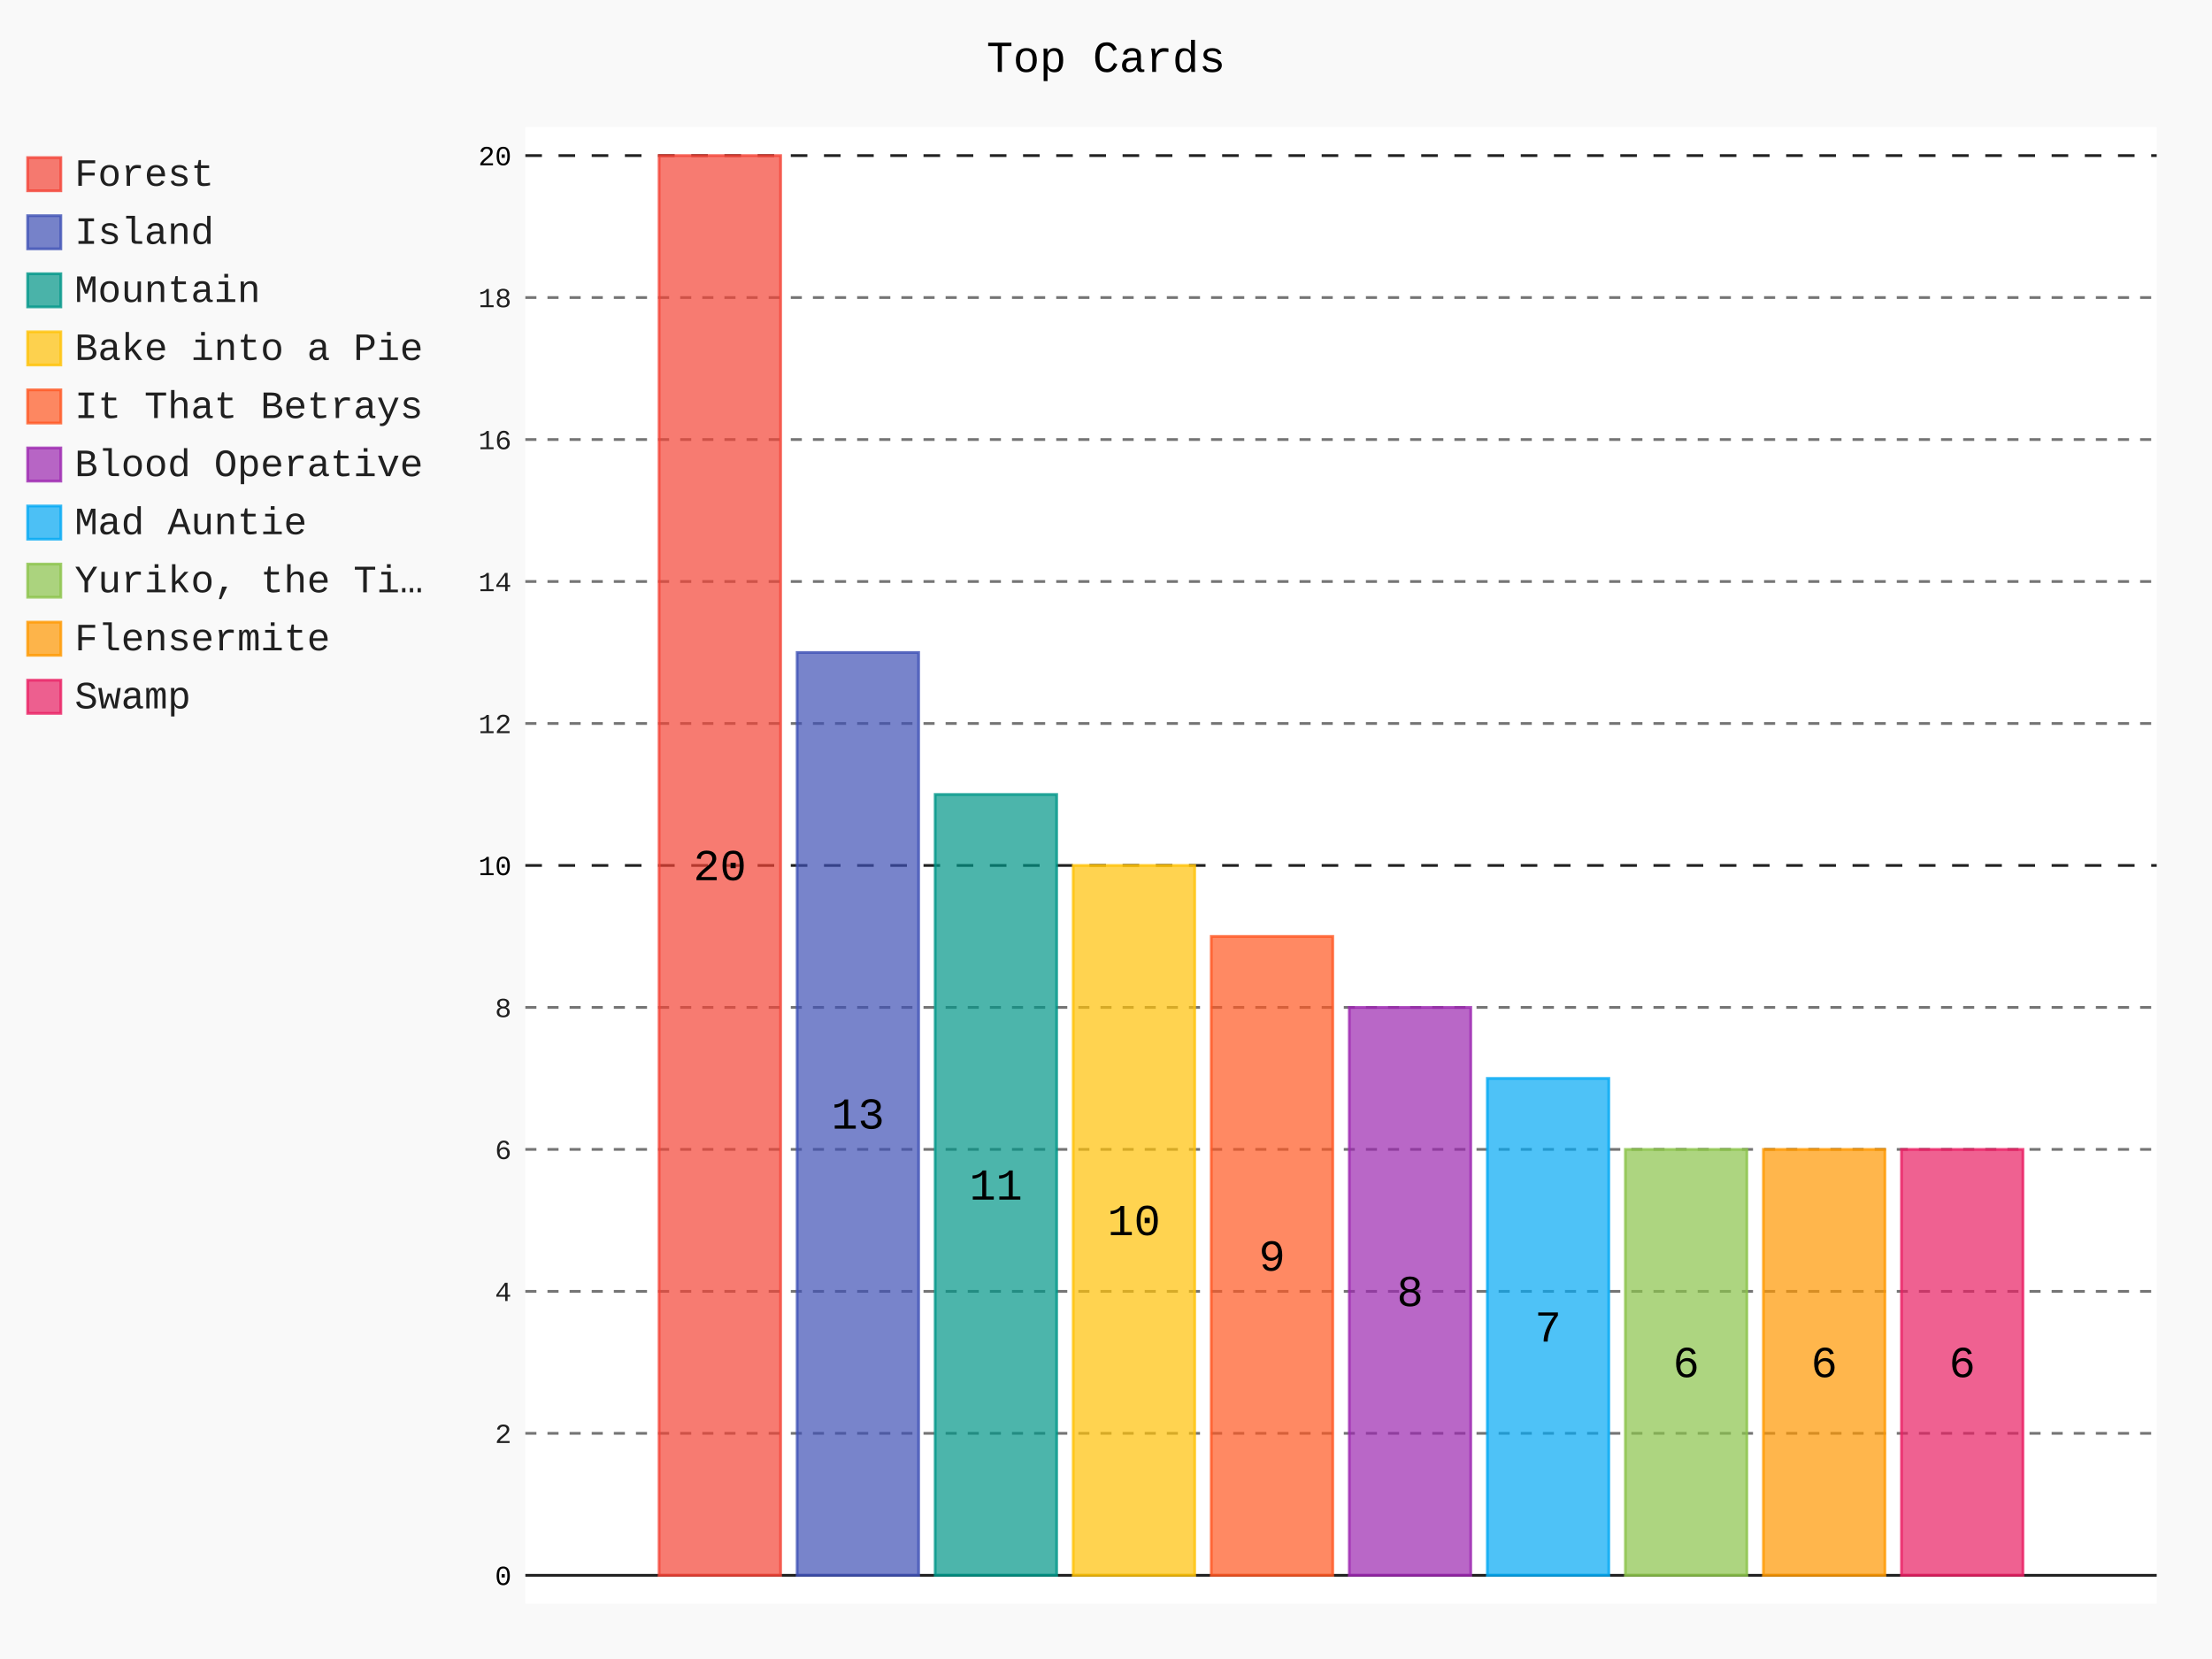
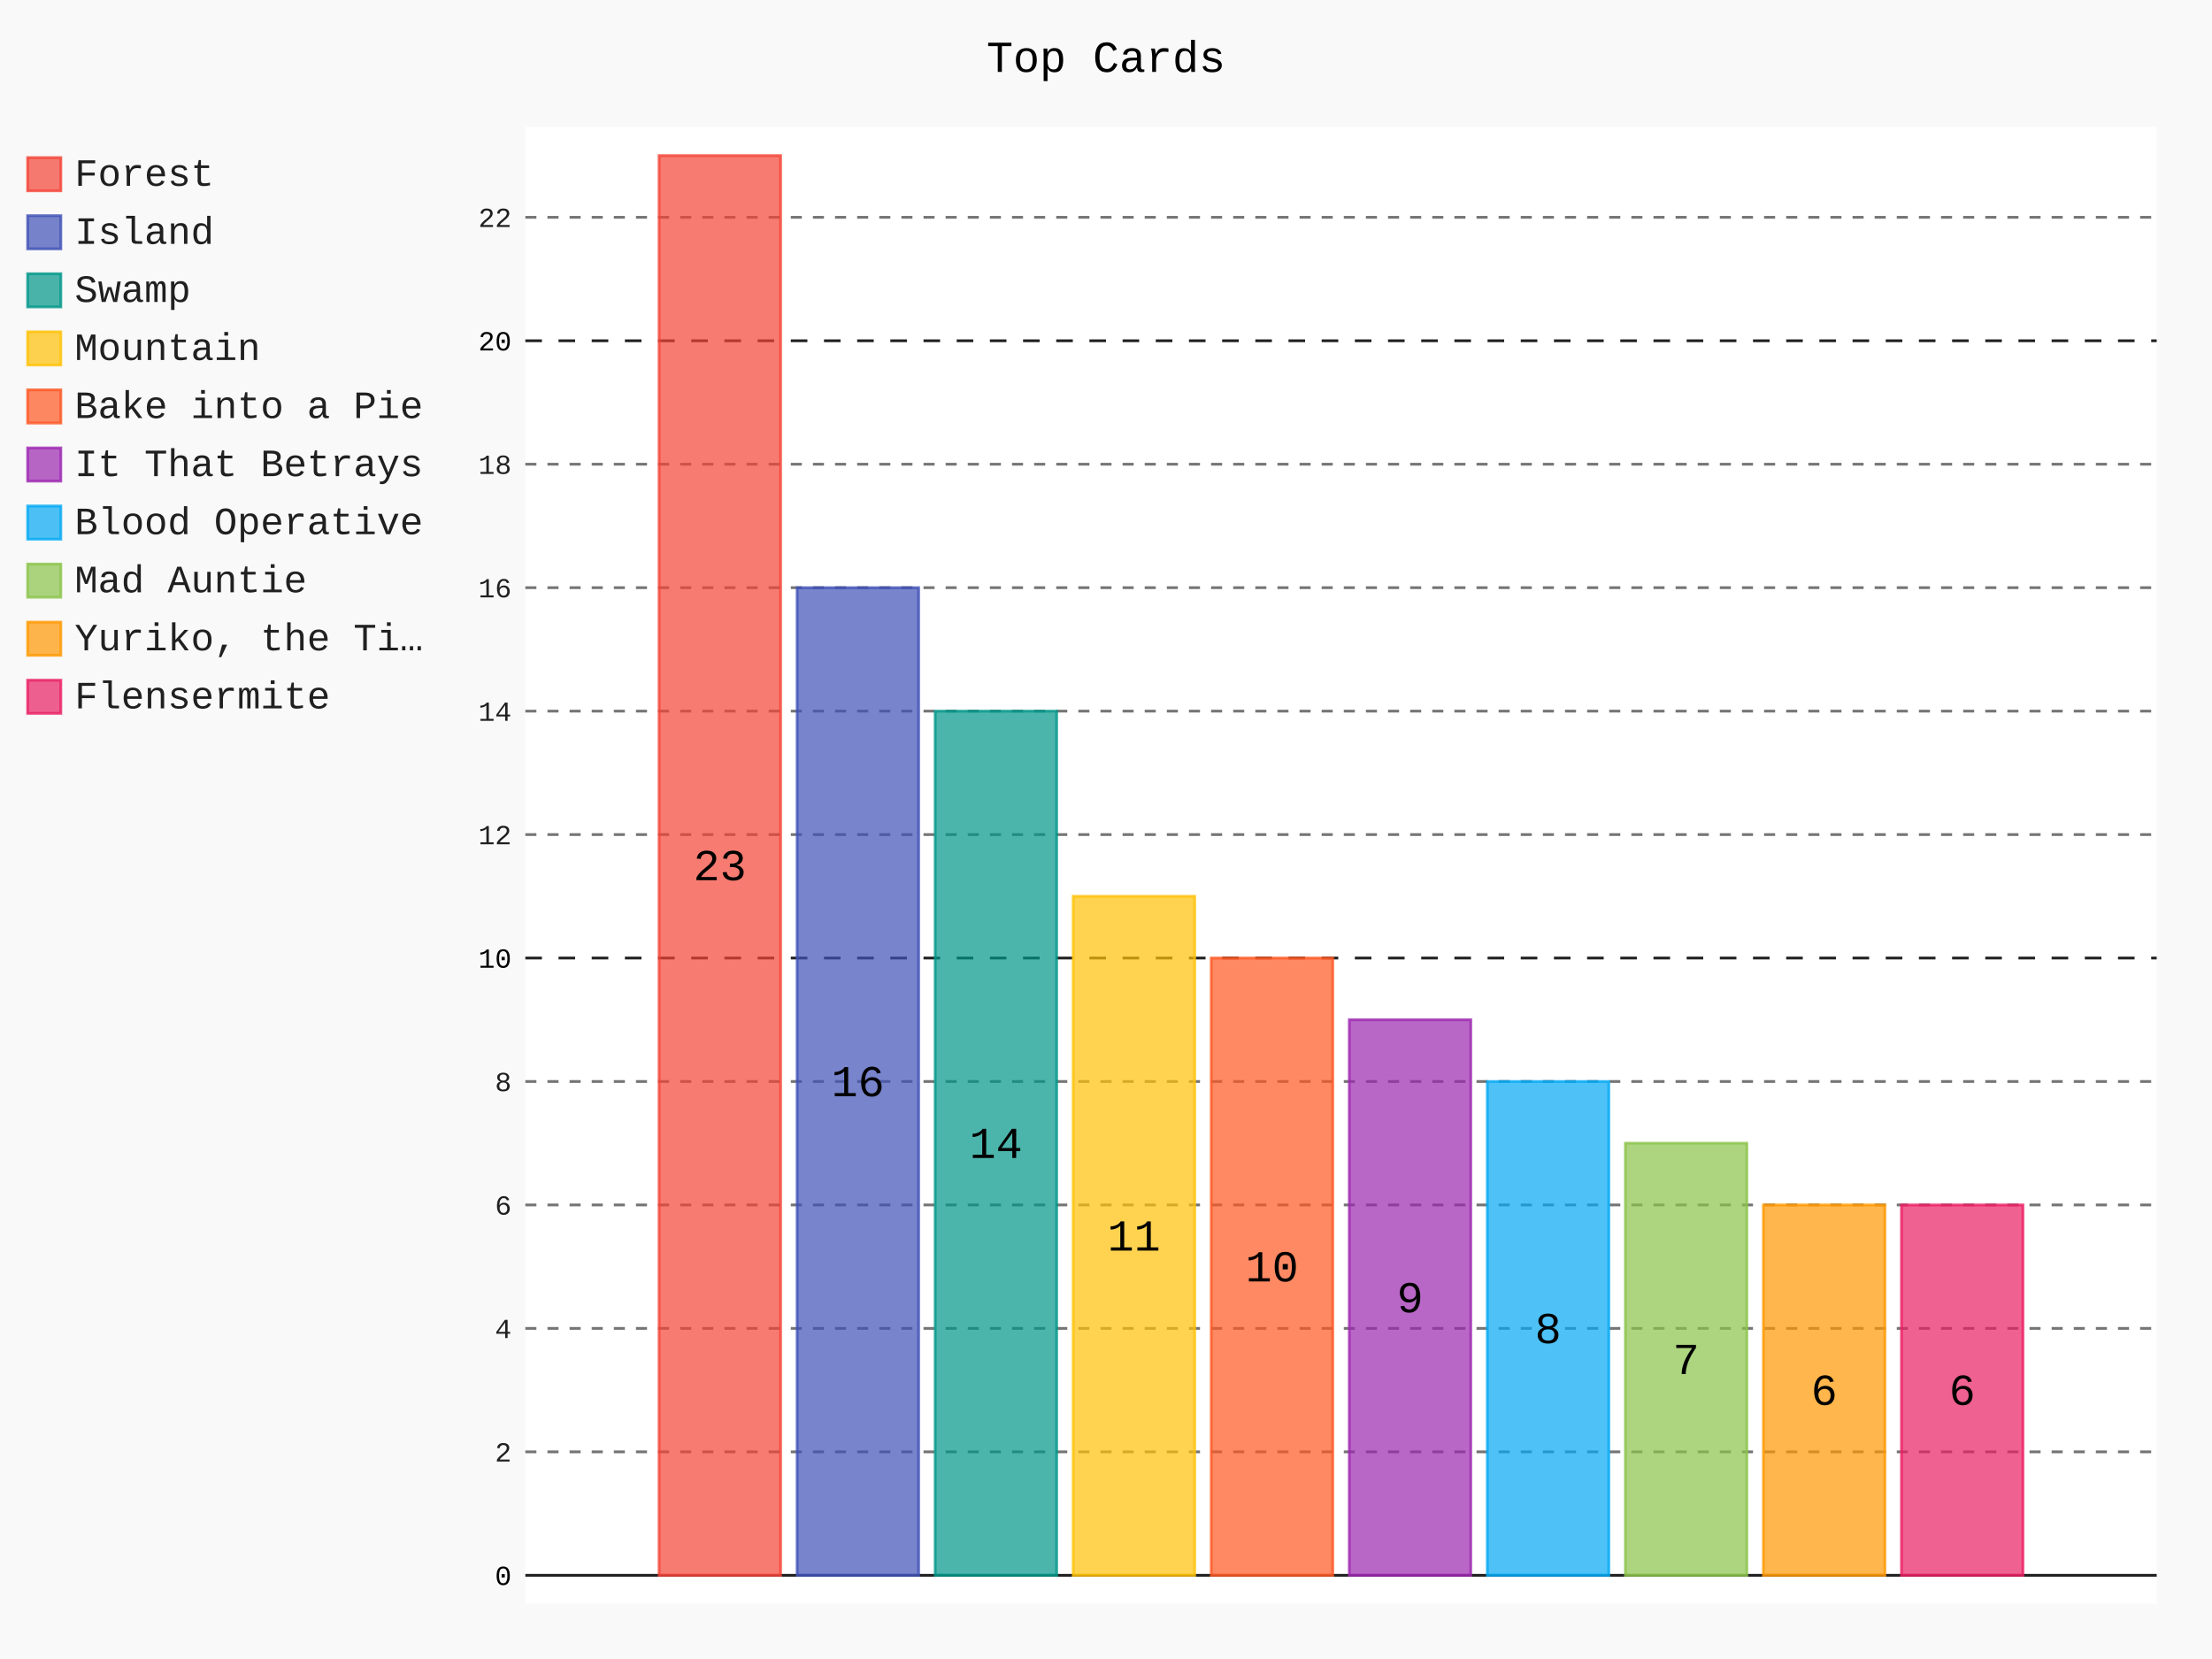
- <svg xmlns="http://www.w3.org/2000/svg" id="chart-091b94f4-361e-459c-a28b-296207fe2a9c" class="pygal-chart" viewBox="0 0 800 600">
+ <svg xmlns="http://www.w3.org/2000/svg" id="chart-b83cd828-1ab5-4c3f-935b-0e7c6c436bc8" class="pygal-chart" viewBox="0 0 800 600">
  <defs>
-     <style type="text/css">#chart-091b94f4-361e-459c-a28b-296207fe2a9c{-webkit-user-select:none;-webkit-font-smoothing:antialiased;font-family:Consolas,"Liberation Mono",Menlo,Courier,monospace}#chart-091b94f4-361e-459c-a28b-296207fe2a9c .title{font-family:Consolas,"Liberation Mono",Menlo,Courier,monospace;font-size:16px}#chart-091b94f4-361e-459c-a28b-296207fe2a9c .legends .legend text{font-family:Consolas,"Liberation Mono",Menlo,Courier,monospace;font-size:14px}#chart-091b94f4-361e-459c-a28b-296207fe2a9c .axis text{font-family:Consolas,"Liberation Mono",Menlo,Courier,monospace;font-size:10px}#chart-091b94f4-361e-459c-a28b-296207fe2a9c .axis text.major{font-family:Consolas,"Liberation Mono",Menlo,Courier,monospace;font-size:10px}#chart-091b94f4-361e-459c-a28b-296207fe2a9c .text-overlay text.value{font-family:Consolas,"Liberation Mono",Menlo,Courier,monospace;font-size:16px}#chart-091b94f4-361e-459c-a28b-296207fe2a9c .text-overlay text.label{font-family:Consolas,"Liberation Mono",Menlo,Courier,monospace;font-size:10px}#chart-091b94f4-361e-459c-a28b-296207fe2a9c .tooltip{font-family:Consolas,"Liberation Mono",Menlo,Courier,monospace;font-size:14px}#chart-091b94f4-361e-459c-a28b-296207fe2a9c text.no_data{font-family:Consolas,"Liberation Mono",Menlo,Courier,monospace;font-size:64px}
- #chart-091b94f4-361e-459c-a28b-296207fe2a9c{background-color:rgba(249,249,249,1)}#chart-091b94f4-361e-459c-a28b-296207fe2a9c path,#chart-091b94f4-361e-459c-a28b-296207fe2a9c line,#chart-091b94f4-361e-459c-a28b-296207fe2a9c rect,#chart-091b94f4-361e-459c-a28b-296207fe2a9c circle{-webkit-transition:150ms;-moz-transition:150ms;transition:150ms}#chart-091b94f4-361e-459c-a28b-296207fe2a9c .graph &gt; .background{fill:rgba(249,249,249,1)}#chart-091b94f4-361e-459c-a28b-296207fe2a9c .plot &gt; .background{fill:rgba(255,255,255,1)}#chart-091b94f4-361e-459c-a28b-296207fe2a9c .graph{fill:rgba(0,0,0,.87)}#chart-091b94f4-361e-459c-a28b-296207fe2a9c text.no_data{fill:rgba(0,0,0,1)}#chart-091b94f4-361e-459c-a28b-296207fe2a9c .title{fill:rgba(0,0,0,1)}#chart-091b94f4-361e-459c-a28b-296207fe2a9c .legends .legend text{fill:rgba(0,0,0,.87)}#chart-091b94f4-361e-459c-a28b-296207fe2a9c .legends .legend:hover text{fill:rgba(0,0,0,1)}#chart-091b94f4-361e-459c-a28b-296207fe2a9c .axis .line{stroke:rgba(0,0,0,1)}#chart-091b94f4-361e-459c-a28b-296207fe2a9c .axis .guide.line{stroke:rgba(0,0,0,.54)}#chart-091b94f4-361e-459c-a28b-296207fe2a9c .axis .major.line{stroke:rgba(0,0,0,.87)}#chart-091b94f4-361e-459c-a28b-296207fe2a9c .axis text.major{fill:rgba(0,0,0,1)}#chart-091b94f4-361e-459c-a28b-296207fe2a9c .axis.y .guides:hover .guide.line,#chart-091b94f4-361e-459c-a28b-296207fe2a9c .line-graph .axis.x .guides:hover .guide.line,#chart-091b94f4-361e-459c-a28b-296207fe2a9c .stackedline-graph .axis.x .guides:hover .guide.line,#chart-091b94f4-361e-459c-a28b-296207fe2a9c .xy-graph .axis.x .guides:hover .guide.line{stroke:rgba(0,0,0,1)}#chart-091b94f4-361e-459c-a28b-296207fe2a9c .axis .guides:hover text{fill:rgba(0,0,0,1)}#chart-091b94f4-361e-459c-a28b-296207fe2a9c .reactive{fill-opacity:.7;stroke-opacity:.8}#chart-091b94f4-361e-459c-a28b-296207fe2a9c .ci{stroke:rgba(0,0,0,.87)}#chart-091b94f4-361e-459c-a28b-296207fe2a9c .reactive.active,#chart-091b94f4-361e-459c-a28b-296207fe2a9c .active .reactive{fill-opacity:.8;stroke-opacity:.9;stroke-width:4}#chart-091b94f4-361e-459c-a28b-296207fe2a9c .ci .reactive.active{stroke-width:1.5}#chart-091b94f4-361e-459c-a28b-296207fe2a9c .series text{fill:rgba(0,0,0,1)}#chart-091b94f4-361e-459c-a28b-296207fe2a9c .tooltip rect{fill:rgba(255,255,255,1);stroke:rgba(0,0,0,1);-webkit-transition:opacity 150ms;-moz-transition:opacity 150ms;transition:opacity 150ms}#chart-091b94f4-361e-459c-a28b-296207fe2a9c .tooltip .label{fill:rgba(0,0,0,.87)}#chart-091b94f4-361e-459c-a28b-296207fe2a9c .tooltip .label{fill:rgba(0,0,0,.87)}#chart-091b94f4-361e-459c-a28b-296207fe2a9c .tooltip .legend{font-size:.8em;fill:rgba(0,0,0,.54)}#chart-091b94f4-361e-459c-a28b-296207fe2a9c .tooltip .x_label{font-size:.6em;fill:rgba(0,0,0,1)}#chart-091b94f4-361e-459c-a28b-296207fe2a9c .tooltip .xlink{font-size:.5em;text-decoration:underline}#chart-091b94f4-361e-459c-a28b-296207fe2a9c .tooltip .value{font-size:1.5em}#chart-091b94f4-361e-459c-a28b-296207fe2a9c .bound{font-size:.5em}#chart-091b94f4-361e-459c-a28b-296207fe2a9c .max-value{font-size:.75em;fill:rgba(0,0,0,.54)}#chart-091b94f4-361e-459c-a28b-296207fe2a9c .map-element{fill:rgba(255,255,255,1);stroke:rgba(0,0,0,.54) !important}#chart-091b94f4-361e-459c-a28b-296207fe2a9c .map-element .reactive{fill-opacity:inherit;stroke-opacity:inherit}#chart-091b94f4-361e-459c-a28b-296207fe2a9c .color-0,#chart-091b94f4-361e-459c-a28b-296207fe2a9c .color-0 a:visited{stroke:#F44336;fill:#F44336}#chart-091b94f4-361e-459c-a28b-296207fe2a9c .color-1,#chart-091b94f4-361e-459c-a28b-296207fe2a9c .color-1 a:visited{stroke:#3F51B5;fill:#3F51B5}#chart-091b94f4-361e-459c-a28b-296207fe2a9c .color-2,#chart-091b94f4-361e-459c-a28b-296207fe2a9c .color-2 a:visited{stroke:#009688;fill:#009688}#chart-091b94f4-361e-459c-a28b-296207fe2a9c .color-3,#chart-091b94f4-361e-459c-a28b-296207fe2a9c .color-3 a:visited{stroke:#FFC107;fill:#FFC107}#chart-091b94f4-361e-459c-a28b-296207fe2a9c .color-4,#chart-091b94f4-361e-459c-a28b-296207fe2a9c .color-4 a:visited{stroke:#FF5722;fill:#FF5722}#chart-091b94f4-361e-459c-a28b-296207fe2a9c .color-5,#chart-091b94f4-361e-459c-a28b-296207fe2a9c .color-5 a:visited{stroke:#9C27B0;fill:#9C27B0}#chart-091b94f4-361e-459c-a28b-296207fe2a9c .color-6,#chart-091b94f4-361e-459c-a28b-296207fe2a9c .color-6 a:visited{stroke:#03A9F4;fill:#03A9F4}#chart-091b94f4-361e-459c-a28b-296207fe2a9c .color-7,#chart-091b94f4-361e-459c-a28b-296207fe2a9c .color-7 a:visited{stroke:#8BC34A;fill:#8BC34A}#chart-091b94f4-361e-459c-a28b-296207fe2a9c .color-8,#chart-091b94f4-361e-459c-a28b-296207fe2a9c .color-8 a:visited{stroke:#FF9800;fill:#FF9800}#chart-091b94f4-361e-459c-a28b-296207fe2a9c .color-9,#chart-091b94f4-361e-459c-a28b-296207fe2a9c .color-9 a:visited{stroke:#E91E63;fill:#E91E63}#chart-091b94f4-361e-459c-a28b-296207fe2a9c .text-overlay .color-0 text{fill:black}#chart-091b94f4-361e-459c-a28b-296207fe2a9c .text-overlay .color-1 text{fill:black}#chart-091b94f4-361e-459c-a28b-296207fe2a9c .text-overlay .color-2 text{fill:black}#chart-091b94f4-361e-459c-a28b-296207fe2a9c .text-overlay .color-3 text{fill:black}#chart-091b94f4-361e-459c-a28b-296207fe2a9c .text-overlay .color-4 text{fill:black}#chart-091b94f4-361e-459c-a28b-296207fe2a9c .text-overlay .color-5 text{fill:black}#chart-091b94f4-361e-459c-a28b-296207fe2a9c .text-overlay .color-6 text{fill:black}#chart-091b94f4-361e-459c-a28b-296207fe2a9c .text-overlay .color-7 text{fill:black}#chart-091b94f4-361e-459c-a28b-296207fe2a9c .text-overlay .color-8 text{fill:black}#chart-091b94f4-361e-459c-a28b-296207fe2a9c .text-overlay .color-9 text{fill:black}
- #chart-091b94f4-361e-459c-a28b-296207fe2a9c text.no_data{text-anchor:middle}#chart-091b94f4-361e-459c-a28b-296207fe2a9c .guide.line{fill:none}#chart-091b94f4-361e-459c-a28b-296207fe2a9c .centered{text-anchor:middle}#chart-091b94f4-361e-459c-a28b-296207fe2a9c .title{text-anchor:middle}#chart-091b94f4-361e-459c-a28b-296207fe2a9c .legends .legend text{fill-opacity:1}#chart-091b94f4-361e-459c-a28b-296207fe2a9c .axis.x text{text-anchor:middle}#chart-091b94f4-361e-459c-a28b-296207fe2a9c .axis.x:not(.web) text[transform]{text-anchor:start}#chart-091b94f4-361e-459c-a28b-296207fe2a9c .axis.x:not(.web) text[transform].backwards{text-anchor:end}#chart-091b94f4-361e-459c-a28b-296207fe2a9c .axis.y text{text-anchor:end}#chart-091b94f4-361e-459c-a28b-296207fe2a9c .axis.y text[transform].backwards{text-anchor:start}#chart-091b94f4-361e-459c-a28b-296207fe2a9c .axis.y2 text{text-anchor:start}#chart-091b94f4-361e-459c-a28b-296207fe2a9c .axis.y2 text[transform].backwards{text-anchor:end}#chart-091b94f4-361e-459c-a28b-296207fe2a9c .axis .guide.line{stroke-dasharray:4,4}#chart-091b94f4-361e-459c-a28b-296207fe2a9c .axis .major.guide.line{stroke-dasharray:6,6}#chart-091b94f4-361e-459c-a28b-296207fe2a9c .horizontal .axis.y .guide.line,#chart-091b94f4-361e-459c-a28b-296207fe2a9c .horizontal .axis.y2 .guide.line,#chart-091b94f4-361e-459c-a28b-296207fe2a9c .vertical .axis.x .guide.line{opacity:0}#chart-091b94f4-361e-459c-a28b-296207fe2a9c .horizontal .axis.always_show .guide.line,#chart-091b94f4-361e-459c-a28b-296207fe2a9c .vertical .axis.always_show .guide.line{opacity:1 !important}#chart-091b94f4-361e-459c-a28b-296207fe2a9c .axis.y .guides:hover .guide.line,#chart-091b94f4-361e-459c-a28b-296207fe2a9c .axis.y2 .guides:hover .guide.line,#chart-091b94f4-361e-459c-a28b-296207fe2a9c .axis.x .guides:hover .guide.line{opacity:1}#chart-091b94f4-361e-459c-a28b-296207fe2a9c .axis .guides:hover text{opacity:1}#chart-091b94f4-361e-459c-a28b-296207fe2a9c .nofill{fill:none}#chart-091b94f4-361e-459c-a28b-296207fe2a9c .subtle-fill{fill-opacity:.2}#chart-091b94f4-361e-459c-a28b-296207fe2a9c .dot{stroke-width:1px;fill-opacity:1}#chart-091b94f4-361e-459c-a28b-296207fe2a9c .dot.active{stroke-width:5px}#chart-091b94f4-361e-459c-a28b-296207fe2a9c .dot.negative{fill:transparent}#chart-091b94f4-361e-459c-a28b-296207fe2a9c text,#chart-091b94f4-361e-459c-a28b-296207fe2a9c tspan{stroke:none !important}#chart-091b94f4-361e-459c-a28b-296207fe2a9c .series text.active{opacity:1}#chart-091b94f4-361e-459c-a28b-296207fe2a9c .tooltip rect{fill-opacity:.95;stroke-width:.5}#chart-091b94f4-361e-459c-a28b-296207fe2a9c .tooltip text{fill-opacity:1}#chart-091b94f4-361e-459c-a28b-296207fe2a9c .showable{visibility:hidden}#chart-091b94f4-361e-459c-a28b-296207fe2a9c .showable.shown{visibility:visible}#chart-091b94f4-361e-459c-a28b-296207fe2a9c .gauge-background{fill:rgba(229,229,229,1);stroke:none}#chart-091b94f4-361e-459c-a28b-296207fe2a9c .bg-lines{stroke:rgba(249,249,249,1);stroke-width:2px}</style>
+     <style type="text/css">#chart-b83cd828-1ab5-4c3f-935b-0e7c6c436bc8{-webkit-user-select:none;-webkit-font-smoothing:antialiased;font-family:Consolas,"Liberation Mono",Menlo,Courier,monospace}#chart-b83cd828-1ab5-4c3f-935b-0e7c6c436bc8 .title{font-family:Consolas,"Liberation Mono",Menlo,Courier,monospace;font-size:16px}#chart-b83cd828-1ab5-4c3f-935b-0e7c6c436bc8 .legends .legend text{font-family:Consolas,"Liberation Mono",Menlo,Courier,monospace;font-size:14px}#chart-b83cd828-1ab5-4c3f-935b-0e7c6c436bc8 .axis text{font-family:Consolas,"Liberation Mono",Menlo,Courier,monospace;font-size:10px}#chart-b83cd828-1ab5-4c3f-935b-0e7c6c436bc8 .axis text.major{font-family:Consolas,"Liberation Mono",Menlo,Courier,monospace;font-size:10px}#chart-b83cd828-1ab5-4c3f-935b-0e7c6c436bc8 .text-overlay text.value{font-family:Consolas,"Liberation Mono",Menlo,Courier,monospace;font-size:16px}#chart-b83cd828-1ab5-4c3f-935b-0e7c6c436bc8 .text-overlay text.label{font-family:Consolas,"Liberation Mono",Menlo,Courier,monospace;font-size:10px}#chart-b83cd828-1ab5-4c3f-935b-0e7c6c436bc8 .tooltip{font-family:Consolas,"Liberation Mono",Menlo,Courier,monospace;font-size:14px}#chart-b83cd828-1ab5-4c3f-935b-0e7c6c436bc8 text.no_data{font-family:Consolas,"Liberation Mono",Menlo,Courier,monospace;font-size:64px}
+ #chart-b83cd828-1ab5-4c3f-935b-0e7c6c436bc8{background-color:rgba(249,249,249,1)}#chart-b83cd828-1ab5-4c3f-935b-0e7c6c436bc8 path,#chart-b83cd828-1ab5-4c3f-935b-0e7c6c436bc8 line,#chart-b83cd828-1ab5-4c3f-935b-0e7c6c436bc8 rect,#chart-b83cd828-1ab5-4c3f-935b-0e7c6c436bc8 circle{-webkit-transition:150ms;-moz-transition:150ms;transition:150ms}#chart-b83cd828-1ab5-4c3f-935b-0e7c6c436bc8 .graph &gt; .background{fill:rgba(249,249,249,1)}#chart-b83cd828-1ab5-4c3f-935b-0e7c6c436bc8 .plot &gt; .background{fill:rgba(255,255,255,1)}#chart-b83cd828-1ab5-4c3f-935b-0e7c6c436bc8 .graph{fill:rgba(0,0,0,.87)}#chart-b83cd828-1ab5-4c3f-935b-0e7c6c436bc8 text.no_data{fill:rgba(0,0,0,1)}#chart-b83cd828-1ab5-4c3f-935b-0e7c6c436bc8 .title{fill:rgba(0,0,0,1)}#chart-b83cd828-1ab5-4c3f-935b-0e7c6c436bc8 .legends .legend text{fill:rgba(0,0,0,.87)}#chart-b83cd828-1ab5-4c3f-935b-0e7c6c436bc8 .legends .legend:hover text{fill:rgba(0,0,0,1)}#chart-b83cd828-1ab5-4c3f-935b-0e7c6c436bc8 .axis .line{stroke:rgba(0,0,0,1)}#chart-b83cd828-1ab5-4c3f-935b-0e7c6c436bc8 .axis .guide.line{stroke:rgba(0,0,0,.54)}#chart-b83cd828-1ab5-4c3f-935b-0e7c6c436bc8 .axis .major.line{stroke:rgba(0,0,0,.87)}#chart-b83cd828-1ab5-4c3f-935b-0e7c6c436bc8 .axis text.major{fill:rgba(0,0,0,1)}#chart-b83cd828-1ab5-4c3f-935b-0e7c6c436bc8 .axis.y .guides:hover .guide.line,#chart-b83cd828-1ab5-4c3f-935b-0e7c6c436bc8 .line-graph .axis.x .guides:hover .guide.line,#chart-b83cd828-1ab5-4c3f-935b-0e7c6c436bc8 .stackedline-graph .axis.x .guides:hover .guide.line,#chart-b83cd828-1ab5-4c3f-935b-0e7c6c436bc8 .xy-graph .axis.x .guides:hover .guide.line{stroke:rgba(0,0,0,1)}#chart-b83cd828-1ab5-4c3f-935b-0e7c6c436bc8 .axis .guides:hover text{fill:rgba(0,0,0,1)}#chart-b83cd828-1ab5-4c3f-935b-0e7c6c436bc8 .reactive{fill-opacity:.7;stroke-opacity:.8}#chart-b83cd828-1ab5-4c3f-935b-0e7c6c436bc8 .ci{stroke:rgba(0,0,0,.87)}#chart-b83cd828-1ab5-4c3f-935b-0e7c6c436bc8 .reactive.active,#chart-b83cd828-1ab5-4c3f-935b-0e7c6c436bc8 .active .reactive{fill-opacity:.8;stroke-opacity:.9;stroke-width:4}#chart-b83cd828-1ab5-4c3f-935b-0e7c6c436bc8 .ci .reactive.active{stroke-width:1.5}#chart-b83cd828-1ab5-4c3f-935b-0e7c6c436bc8 .series text{fill:rgba(0,0,0,1)}#chart-b83cd828-1ab5-4c3f-935b-0e7c6c436bc8 .tooltip rect{fill:rgba(255,255,255,1);stroke:rgba(0,0,0,1);-webkit-transition:opacity 150ms;-moz-transition:opacity 150ms;transition:opacity 150ms}#chart-b83cd828-1ab5-4c3f-935b-0e7c6c436bc8 .tooltip .label{fill:rgba(0,0,0,.87)}#chart-b83cd828-1ab5-4c3f-935b-0e7c6c436bc8 .tooltip .label{fill:rgba(0,0,0,.87)}#chart-b83cd828-1ab5-4c3f-935b-0e7c6c436bc8 .tooltip .legend{font-size:.8em;fill:rgba(0,0,0,.54)}#chart-b83cd828-1ab5-4c3f-935b-0e7c6c436bc8 .tooltip .x_label{font-size:.6em;fill:rgba(0,0,0,1)}#chart-b83cd828-1ab5-4c3f-935b-0e7c6c436bc8 .tooltip .xlink{font-size:.5em;text-decoration:underline}#chart-b83cd828-1ab5-4c3f-935b-0e7c6c436bc8 .tooltip .value{font-size:1.5em}#chart-b83cd828-1ab5-4c3f-935b-0e7c6c436bc8 .bound{font-size:.5em}#chart-b83cd828-1ab5-4c3f-935b-0e7c6c436bc8 .max-value{font-size:.75em;fill:rgba(0,0,0,.54)}#chart-b83cd828-1ab5-4c3f-935b-0e7c6c436bc8 .map-element{fill:rgba(255,255,255,1);stroke:rgba(0,0,0,.54) !important}#chart-b83cd828-1ab5-4c3f-935b-0e7c6c436bc8 .map-element .reactive{fill-opacity:inherit;stroke-opacity:inherit}#chart-b83cd828-1ab5-4c3f-935b-0e7c6c436bc8 .color-0,#chart-b83cd828-1ab5-4c3f-935b-0e7c6c436bc8 .color-0 a:visited{stroke:#F44336;fill:#F44336}#chart-b83cd828-1ab5-4c3f-935b-0e7c6c436bc8 .color-1,#chart-b83cd828-1ab5-4c3f-935b-0e7c6c436bc8 .color-1 a:visited{stroke:#3F51B5;fill:#3F51B5}#chart-b83cd828-1ab5-4c3f-935b-0e7c6c436bc8 .color-2,#chart-b83cd828-1ab5-4c3f-935b-0e7c6c436bc8 .color-2 a:visited{stroke:#009688;fill:#009688}#chart-b83cd828-1ab5-4c3f-935b-0e7c6c436bc8 .color-3,#chart-b83cd828-1ab5-4c3f-935b-0e7c6c436bc8 .color-3 a:visited{stroke:#FFC107;fill:#FFC107}#chart-b83cd828-1ab5-4c3f-935b-0e7c6c436bc8 .color-4,#chart-b83cd828-1ab5-4c3f-935b-0e7c6c436bc8 .color-4 a:visited{stroke:#FF5722;fill:#FF5722}#chart-b83cd828-1ab5-4c3f-935b-0e7c6c436bc8 .color-5,#chart-b83cd828-1ab5-4c3f-935b-0e7c6c436bc8 .color-5 a:visited{stroke:#9C27B0;fill:#9C27B0}#chart-b83cd828-1ab5-4c3f-935b-0e7c6c436bc8 .color-6,#chart-b83cd828-1ab5-4c3f-935b-0e7c6c436bc8 .color-6 a:visited{stroke:#03A9F4;fill:#03A9F4}#chart-b83cd828-1ab5-4c3f-935b-0e7c6c436bc8 .color-7,#chart-b83cd828-1ab5-4c3f-935b-0e7c6c436bc8 .color-7 a:visited{stroke:#8BC34A;fill:#8BC34A}#chart-b83cd828-1ab5-4c3f-935b-0e7c6c436bc8 .color-8,#chart-b83cd828-1ab5-4c3f-935b-0e7c6c436bc8 .color-8 a:visited{stroke:#FF9800;fill:#FF9800}#chart-b83cd828-1ab5-4c3f-935b-0e7c6c436bc8 .color-9,#chart-b83cd828-1ab5-4c3f-935b-0e7c6c436bc8 .color-9 a:visited{stroke:#E91E63;fill:#E91E63}#chart-b83cd828-1ab5-4c3f-935b-0e7c6c436bc8 .text-overlay .color-0 text{fill:black}#chart-b83cd828-1ab5-4c3f-935b-0e7c6c436bc8 .text-overlay .color-1 text{fill:black}#chart-b83cd828-1ab5-4c3f-935b-0e7c6c436bc8 .text-overlay .color-2 text{fill:black}#chart-b83cd828-1ab5-4c3f-935b-0e7c6c436bc8 .text-overlay .color-3 text{fill:black}#chart-b83cd828-1ab5-4c3f-935b-0e7c6c436bc8 .text-overlay .color-4 text{fill:black}#chart-b83cd828-1ab5-4c3f-935b-0e7c6c436bc8 .text-overlay .color-5 text{fill:black}#chart-b83cd828-1ab5-4c3f-935b-0e7c6c436bc8 .text-overlay .color-6 text{fill:black}#chart-b83cd828-1ab5-4c3f-935b-0e7c6c436bc8 .text-overlay .color-7 text{fill:black}#chart-b83cd828-1ab5-4c3f-935b-0e7c6c436bc8 .text-overlay .color-8 text{fill:black}#chart-b83cd828-1ab5-4c3f-935b-0e7c6c436bc8 .text-overlay .color-9 text{fill:black}
+ #chart-b83cd828-1ab5-4c3f-935b-0e7c6c436bc8 text.no_data{text-anchor:middle}#chart-b83cd828-1ab5-4c3f-935b-0e7c6c436bc8 .guide.line{fill:none}#chart-b83cd828-1ab5-4c3f-935b-0e7c6c436bc8 .centered{text-anchor:middle}#chart-b83cd828-1ab5-4c3f-935b-0e7c6c436bc8 .title{text-anchor:middle}#chart-b83cd828-1ab5-4c3f-935b-0e7c6c436bc8 .legends .legend text{fill-opacity:1}#chart-b83cd828-1ab5-4c3f-935b-0e7c6c436bc8 .axis.x text{text-anchor:middle}#chart-b83cd828-1ab5-4c3f-935b-0e7c6c436bc8 .axis.x:not(.web) text[transform]{text-anchor:start}#chart-b83cd828-1ab5-4c3f-935b-0e7c6c436bc8 .axis.x:not(.web) text[transform].backwards{text-anchor:end}#chart-b83cd828-1ab5-4c3f-935b-0e7c6c436bc8 .axis.y text{text-anchor:end}#chart-b83cd828-1ab5-4c3f-935b-0e7c6c436bc8 .axis.y text[transform].backwards{text-anchor:start}#chart-b83cd828-1ab5-4c3f-935b-0e7c6c436bc8 .axis.y2 text{text-anchor:start}#chart-b83cd828-1ab5-4c3f-935b-0e7c6c436bc8 .axis.y2 text[transform].backwards{text-anchor:end}#chart-b83cd828-1ab5-4c3f-935b-0e7c6c436bc8 .axis .guide.line{stroke-dasharray:4,4}#chart-b83cd828-1ab5-4c3f-935b-0e7c6c436bc8 .axis .major.guide.line{stroke-dasharray:6,6}#chart-b83cd828-1ab5-4c3f-935b-0e7c6c436bc8 .horizontal .axis.y .guide.line,#chart-b83cd828-1ab5-4c3f-935b-0e7c6c436bc8 .horizontal .axis.y2 .guide.line,#chart-b83cd828-1ab5-4c3f-935b-0e7c6c436bc8 .vertical .axis.x .guide.line{opacity:0}#chart-b83cd828-1ab5-4c3f-935b-0e7c6c436bc8 .horizontal .axis.always_show .guide.line,#chart-b83cd828-1ab5-4c3f-935b-0e7c6c436bc8 .vertical .axis.always_show .guide.line{opacity:1 !important}#chart-b83cd828-1ab5-4c3f-935b-0e7c6c436bc8 .axis.y .guides:hover .guide.line,#chart-b83cd828-1ab5-4c3f-935b-0e7c6c436bc8 .axis.y2 .guides:hover .guide.line,#chart-b83cd828-1ab5-4c3f-935b-0e7c6c436bc8 .axis.x .guides:hover .guide.line{opacity:1}#chart-b83cd828-1ab5-4c3f-935b-0e7c6c436bc8 .axis .guides:hover text{opacity:1}#chart-b83cd828-1ab5-4c3f-935b-0e7c6c436bc8 .nofill{fill:none}#chart-b83cd828-1ab5-4c3f-935b-0e7c6c436bc8 .subtle-fill{fill-opacity:.2}#chart-b83cd828-1ab5-4c3f-935b-0e7c6c436bc8 .dot{stroke-width:1px;fill-opacity:1}#chart-b83cd828-1ab5-4c3f-935b-0e7c6c436bc8 .dot.active{stroke-width:5px}#chart-b83cd828-1ab5-4c3f-935b-0e7c6c436bc8 .dot.negative{fill:transparent}#chart-b83cd828-1ab5-4c3f-935b-0e7c6c436bc8 text,#chart-b83cd828-1ab5-4c3f-935b-0e7c6c436bc8 tspan{stroke:none !important}#chart-b83cd828-1ab5-4c3f-935b-0e7c6c436bc8 .series text.active{opacity:1}#chart-b83cd828-1ab5-4c3f-935b-0e7c6c436bc8 .tooltip rect{fill-opacity:.95;stroke-width:.5}#chart-b83cd828-1ab5-4c3f-935b-0e7c6c436bc8 .tooltip text{fill-opacity:1}#chart-b83cd828-1ab5-4c3f-935b-0e7c6c436bc8 .showable{visibility:hidden}#chart-b83cd828-1ab5-4c3f-935b-0e7c6c436bc8 .showable.shown{visibility:visible}#chart-b83cd828-1ab5-4c3f-935b-0e7c6c436bc8 .gauge-background{fill:rgba(229,229,229,1);stroke:none}#chart-b83cd828-1ab5-4c3f-935b-0e7c6c436bc8 .bg-lines{stroke:rgba(249,249,249,1);stroke-width:2px}</style>
  </defs>
  <g class="graph bar-graph vertical">
    <rect class="background" height="600" width="800" x="0" y="0" />
    <g class="plot" transform="translate(190, 46)">
      <rect class="background" height="534" width="590.0" x="0" y="0" />
      <g class="axis y always_show">
        <g class="guides">
          <path class="axis major line" d="M0 523.731 h590" />
          <text class="major" x="-5" y="527.231">0</text>
        </g>
        <g class="guides">
-           <path class="guide line" d="M0 472.385 h590" />
-           <text class="" x="-5" y="475.885">2</text>
-         </g>
-         <g class="guides">
-           <path class="guide line" d="M0 421.038 h590" />
-           <text class="" x="-5" y="424.538">4</text>
-         </g>
-         <g class="guides">
-           <path class="guide line" d="M0 369.692 h590" />
-           <text class="" x="-5" y="373.192">6</text>
-         </g>
-         <g class="guides">
-           <path class="guide line" d="M0 318.346 h590" />
-           <text class="" x="-5" y="321.846">8</text>
-         </g>
-         <g class="guides">
-           <path class="major guide line" d="M0 267 h590" />
-           <text class="major" x="-5" y="270.5">10</text>
-         </g>
-         <g class="guides">
-           <path class="guide line" d="M0 215.654 h590" />
-           <text class="" x="-5" y="219.154">12</text>
-         </g>
-         <g class="guides">
-           <path class="guide line" d="M0 164.308 h590" />
-           <text class="" x="-5" y="167.808">14</text>
-         </g>
-         <g class="guides">
-           <path class="guide line" d="M0 112.962 h590" />
-           <text class="" x="-5" y="116.462">16</text>
-         </g>
-         <g class="guides">
-           <path class="guide line" d="M0 61.615 h590" />
-           <text class="" x="-5" y="65.115">18</text>
-         </g>
-         <g class="guides">
-           <path class="major guide line" d="M0 10.269 h590" />
-           <text class="major" x="-5" y="13.769">20</text>
+           <path class="guide line" d="M0 479.082 h590" />
+           <text class="" x="-5" y="482.582">2</text>
+         </g>
+         <g class="guides">
+           <path class="guide line" d="M0 434.433 h590" />
+           <text class="" x="-5" y="437.933">4</text>
+         </g>
+         <g class="guides">
+           <path class="guide line" d="M0 389.784 h590" />
+           <text class="" x="-5" y="393.284">6</text>
+         </g>
+         <g class="guides">
+           <path class="guide line" d="M0 345.135 h590" />
+           <text class="" x="-5" y="348.635">8</text>
+         </g>
+         <g class="guides">
+           <path class="major guide line" d="M0 300.487 h590" />
+           <text class="major" x="-5" y="303.987">10</text>
+         </g>
+         <g class="guides">
+           <path class="guide line" d="M0 255.838 h590" />
+           <text class="" x="-5" y="259.338">12</text>
+         </g>
+         <g class="guides">
+           <path class="guide line" d="M0 211.189 h590" />
+           <text class="" x="-5" y="214.689">14</text>
+         </g>
+         <g class="guides">
+           <path class="guide line" d="M0 166.54 h590" />
+           <text class="" x="-5" y="170.04">16</text>
+         </g>
+         <g class="guides">
+           <path class="guide line" d="M0 121.891 h590" />
+           <text class="" x="-5" y="125.391">18</text>
+         </g>
+         <g class="guides">
+           <path class="major guide line" d="M0 77.242 h590" />
+           <text class="major" x="-5" y="80.742">20</text>
+         </g>
+         <g class="guides">
+           <path class="guide line" d="M0 32.594 h590" />
+           <text class="" x="-5" y="36.094">22</text>
        </g>
      </g>
      <g class="series serie-0 color-0">
        <g class="bars">
          <g class="bar">
            <rect class="rect reactive tooltip-trigger" height="513.462" rx="0" ry="0" width="43.932" x="48.38" y="10.269" />
          </g>
        </g>
      </g>
      <g class="series serie-1 color-1">
        <g class="bars">
          <g class="bar">
-             <rect class="rect reactive tooltip-trigger" height="333.75" rx="0" ry="0" width="43.932" x="98.303" y="189.981" />
+             <rect class="rect reactive tooltip-trigger" height="357.191" rx="0" ry="0" width="43.932" x="98.303" y="166.54" />
          </g>
        </g>
      </g>
      <g class="series serie-2 color-2">
        <g class="bars">
          <g class="bar">
-             <rect class="rect reactive tooltip-trigger" height="282.404" rx="0" ry="0" width="43.932" x="148.226" y="241.327" />
+             <rect class="rect reactive tooltip-trigger" height="312.542" rx="0" ry="0" width="43.932" x="148.226" y="211.189" />
          </g>
        </g>
      </g>
      <g class="series serie-3 color-3">
        <g class="bars">
          <g class="bar">
-             <rect class="rect reactive tooltip-trigger" height="256.731" rx="0" ry="0" width="43.932" x="198.149" y="267" />
+             <rect class="rect reactive tooltip-trigger" height="245.569" rx="0" ry="0" width="43.932" x="198.149" y="278.162" />
          </g>
        </g>
      </g>
      <g class="series serie-4 color-4">
        <g class="bars">
          <g class="bar">
-             <rect class="rect reactive tooltip-trigger" height="231.058" rx="0" ry="0" width="43.932" x="248.072" y="292.673" />
+             <rect class="rect reactive tooltip-trigger" height="223.244" rx="0" ry="0" width="43.932" x="248.072" y="300.487" />
          </g>
        </g>
      </g>
      <g class="series serie-5 color-5">
        <g class="bars">
          <g class="bar">
-             <rect class="rect reactive tooltip-trigger" height="205.385" rx="0" ry="0" width="43.932" x="297.995" y="318.346" />
+             <rect class="rect reactive tooltip-trigger" height="200.92" rx="0" ry="0" width="43.932" x="297.995" y="322.811" />
          </g>
        </g>
      </g>
      <g class="series serie-6 color-6">
        <g class="bars">
          <g class="bar">
-             <rect class="rect reactive tooltip-trigger" height="179.712" rx="0" ry="0" width="43.932" x="347.918" y="344.019" />
+             <rect class="rect reactive tooltip-trigger" height="178.595" rx="0" ry="0" width="43.932" x="347.918" y="345.135" />
          </g>
        </g>
      </g>
      <g class="series serie-7 color-7">
        <g class="bars">
          <g class="bar">
-             <rect class="rect reactive tooltip-trigger" height="154.038" rx="0" ry="0" width="43.932" x="397.842" y="369.692" />
+             <rect class="rect reactive tooltip-trigger" height="156.271" rx="0" ry="0" width="43.932" x="397.842" y="367.46" />
          </g>
        </g>
      </g>
      <g class="series serie-8 color-8">
        <g class="bars">
          <g class="bar">
-             <rect class="rect reactive tooltip-trigger" height="154.038" rx="0" ry="0" width="43.932" x="447.765" y="369.692" />
+             <rect class="rect reactive tooltip-trigger" height="133.946" rx="0" ry="0" width="43.932" x="447.765" y="389.784" />
          </g>
        </g>
      </g>
      <g class="series serie-9 color-9">
        <g class="bars">
          <g class="bar">
-             <rect class="rect reactive tooltip-trigger" height="154.038" rx="0" ry="0" width="43.932" x="497.688" y="369.692" />
+             <rect class="rect reactive tooltip-trigger" height="133.946" rx="0" ry="0" width="43.932" x="497.688" y="389.784" />
          </g>
        </g>
      </g>
    </g>
    <g class="titles">
      <text class="title plot_title" x="400.0" y="26">Top Cards</text>
    </g>
    <g class="plot overlay" transform="translate(190, 46)">
      <g class="series serie-0 color-0" />
      <g class="series serie-1 color-1" />
      <g class="series serie-2 color-2" />
      <g class="series serie-3 color-3" />
      <g class="series serie-4 color-4" />
      <g class="series serie-5 color-5" />
      <g class="series serie-6 color-6" />
      <g class="series serie-7 color-7" />
      <g class="series serie-8 color-8" />
      <g class="series serie-9 color-9" />
    </g>
    <g class="plot text-overlay" transform="translate(190, 46)">
      <g class="series serie-0 color-0">
-         <text class="value" text-anchor="middle" x="70.346" y="272.333">20</text>
+         <text class="value" text-anchor="middle" x="70.346" y="272.333">23</text>
      </g>
      <g class="series serie-1 color-1">
-         <text class="value" text-anchor="middle" x="120.269" y="362.189">13</text>
+         <text class="value" text-anchor="middle" x="120.269" y="350.469">16</text>
      </g>
      <g class="series serie-2 color-2">
-         <text class="value" text-anchor="middle" x="170.192" y="387.862">11</text>
+         <text class="value" text-anchor="middle" x="170.192" y="372.793">14</text>
      </g>
      <g class="series serie-3 color-3">
-         <text class="value" text-anchor="middle" x="220.115" y="400.699">10</text>
+         <text class="value" text-anchor="middle" x="220.115" y="406.28">11</text>
      </g>
      <g class="series serie-4 color-4">
-         <text class="value" text-anchor="middle" x="270.038" y="413.535">9</text>
+         <text class="value" text-anchor="middle" x="270.038" y="417.442">10</text>
      </g>
      <g class="series serie-5 color-5">
-         <text class="value" text-anchor="middle" x="319.962" y="426.372">8</text>
+         <text class="value" text-anchor="middle" x="319.962" y="428.604">9</text>
      </g>
      <g class="series serie-6 color-6">
-         <text class="value" text-anchor="middle" x="369.885" y="439.208">7</text>
+         <text class="value" text-anchor="middle" x="369.885" y="439.766">8</text>
      </g>
      <g class="series serie-7 color-7">
-         <text class="value" text-anchor="middle" x="419.808" y="452.045">6</text>
+         <text class="value" text-anchor="middle" x="419.808" y="450.929">7</text>
      </g>
      <g class="series serie-8 color-8">
-         <text class="value" text-anchor="middle" x="469.731" y="452.045">6</text>
+         <text class="value" text-anchor="middle" x="469.731" y="462.091">6</text>
      </g>
      <g class="series serie-9 color-9">
-         <text class="value" text-anchor="middle" x="519.654" y="452.045">6</text>
+         <text class="value" text-anchor="middle" x="519.654" y="462.091">6</text>
      </g>
    </g>
    <g class="plot tooltip-overlay" transform="translate(190, 46)">
      <g class="tooltip" style="opacity: 0" transform="translate(0 0)">
        <rect class="tooltip-box" height="0" rx="0" ry="0" width="0" />
        <g class="text" />
      </g>
    </g>
    <g class="legends" transform="translate(10, 56)">
      <g class="legend reactive activate-serie" id="activate-serie-0">
        <rect class="color-0 reactive" height="12" width="12" x="0.0" y="1.0" />
        <text x="17.0" y="11.2">Forest</text>
      </g>
      <g class="legend reactive activate-serie" id="activate-serie-1">
        <rect class="color-1 reactive" height="12" width="12" x="0.0" y="22.0" />
        <text x="17.0" y="32.2">Island</text>
      </g>
      <g class="legend reactive activate-serie" id="activate-serie-2">
        <rect class="color-2 reactive" height="12" width="12" x="0.0" y="43.0" />
-         <text x="17.0" y="53.2">Mountain</text>
+         <text x="17.0" y="53.2">Swamp</text>
      </g>
      <g class="legend reactive activate-serie" id="activate-serie-3">
        <rect class="color-3 reactive" height="12" width="12" x="0.0" y="64.0" />
-         <text x="17.0" y="74.2">Bake into a Pie</text>
+         <text x="17.0" y="74.2">Mountain</text>
      </g>
      <g class="legend reactive activate-serie" id="activate-serie-4">
        <rect class="color-4 reactive" height="12" width="12" x="0.0" y="85.0" />
-         <text x="17.0" y="95.2">It That Betrays</text>
+         <text x="17.0" y="95.2">Bake into a Pie</text>
      </g>
      <g class="legend reactive activate-serie" id="activate-serie-5">
        <rect class="color-5 reactive" height="12" width="12" x="0.0" y="106.0" />
-         <text x="17.0" y="116.2">Blood Operative</text>
+         <text x="17.0" y="116.2">It That Betrays</text>
      </g>
      <g class="legend reactive activate-serie" id="activate-serie-6">
        <rect class="color-6 reactive" height="12" width="12" x="0.0" y="127.0" />
-         <text x="17.0" y="137.2">Mad Auntie</text>
+         <text x="17.0" y="137.2">Blood Operative</text>
      </g>
      <g class="legend reactive activate-serie" id="activate-serie-7">
        <rect class="color-7 reactive" height="12" width="12" x="0.0" y="148.0" />
-         <text x="17.0" y="158.2">Yuriko, the Ti…</text>
+         <text x="17.0" y="158.2">Mad Auntie</text>
      </g>
      <g class="legend reactive activate-serie" id="activate-serie-8">
        <rect class="color-8 reactive" height="12" width="12" x="0.0" y="169.0" />
-         <text x="17.0" y="179.2">Flensermite</text>
+         <text x="17.0" y="179.2">Yuriko, the Ti…</text>
      </g>
      <g class="legend reactive activate-serie" id="activate-serie-9">
        <rect class="color-9 reactive" height="12" width="12" x="0.0" y="190.0" />
-         <text x="17.0" y="200.2">Swamp</text>
+         <text x="17.0" y="200.2">Flensermite</text>
      </g>
    </g>
    <g class="legends" transform="translate(790, 56)" />
  </g>
</svg>
